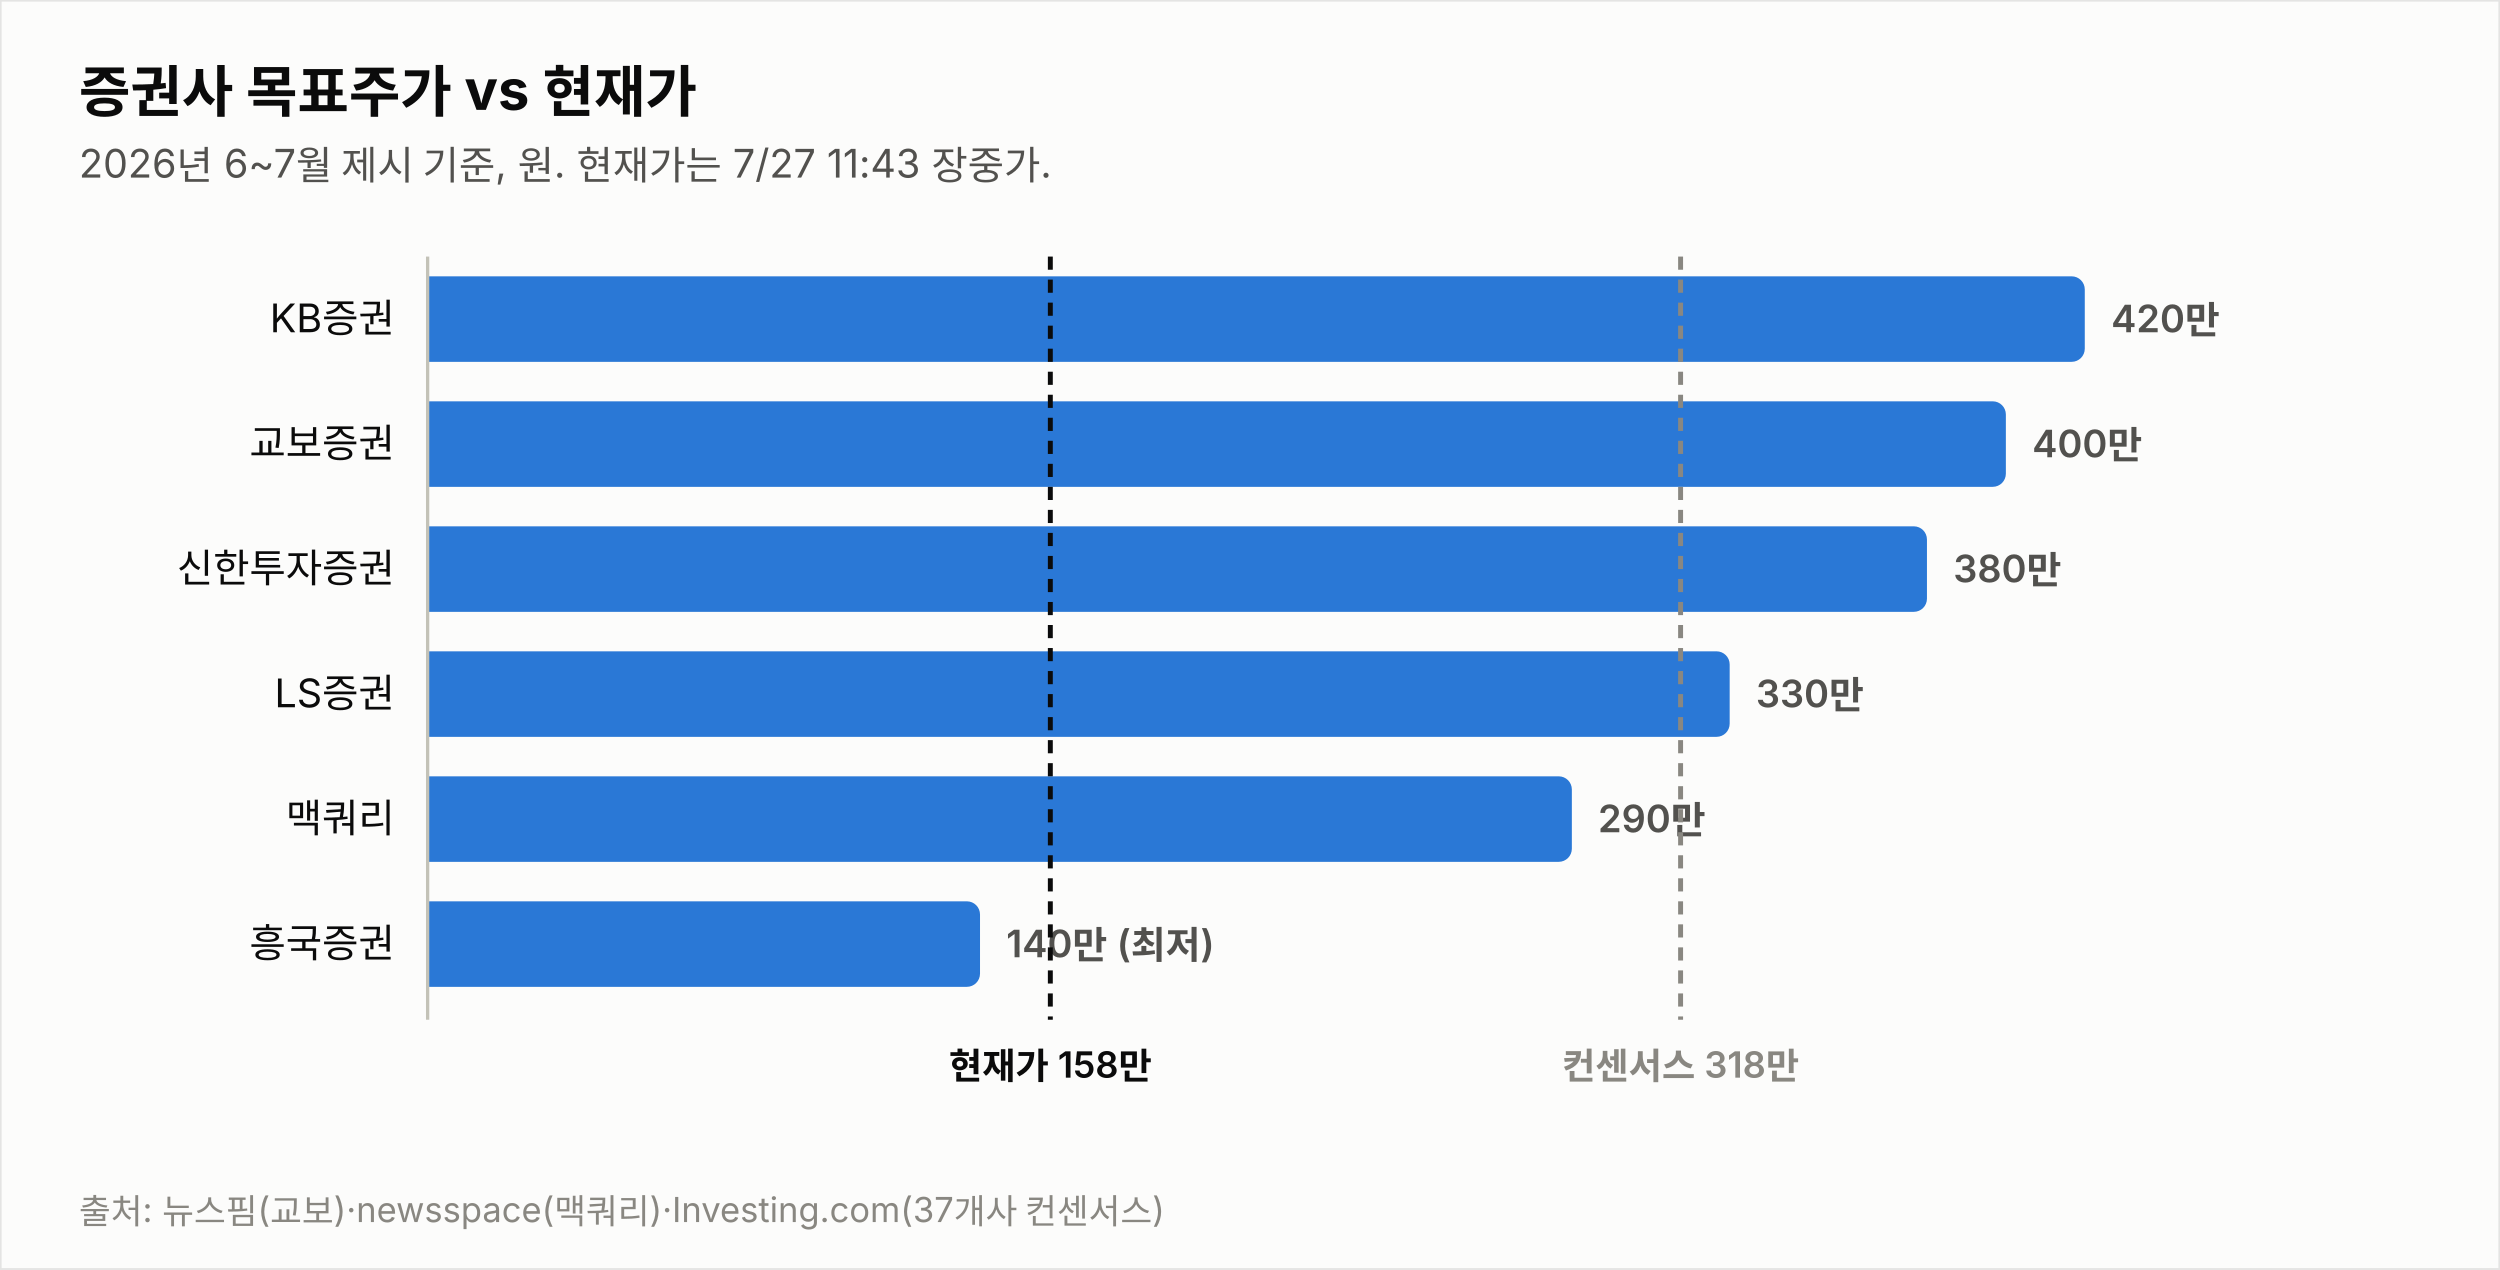
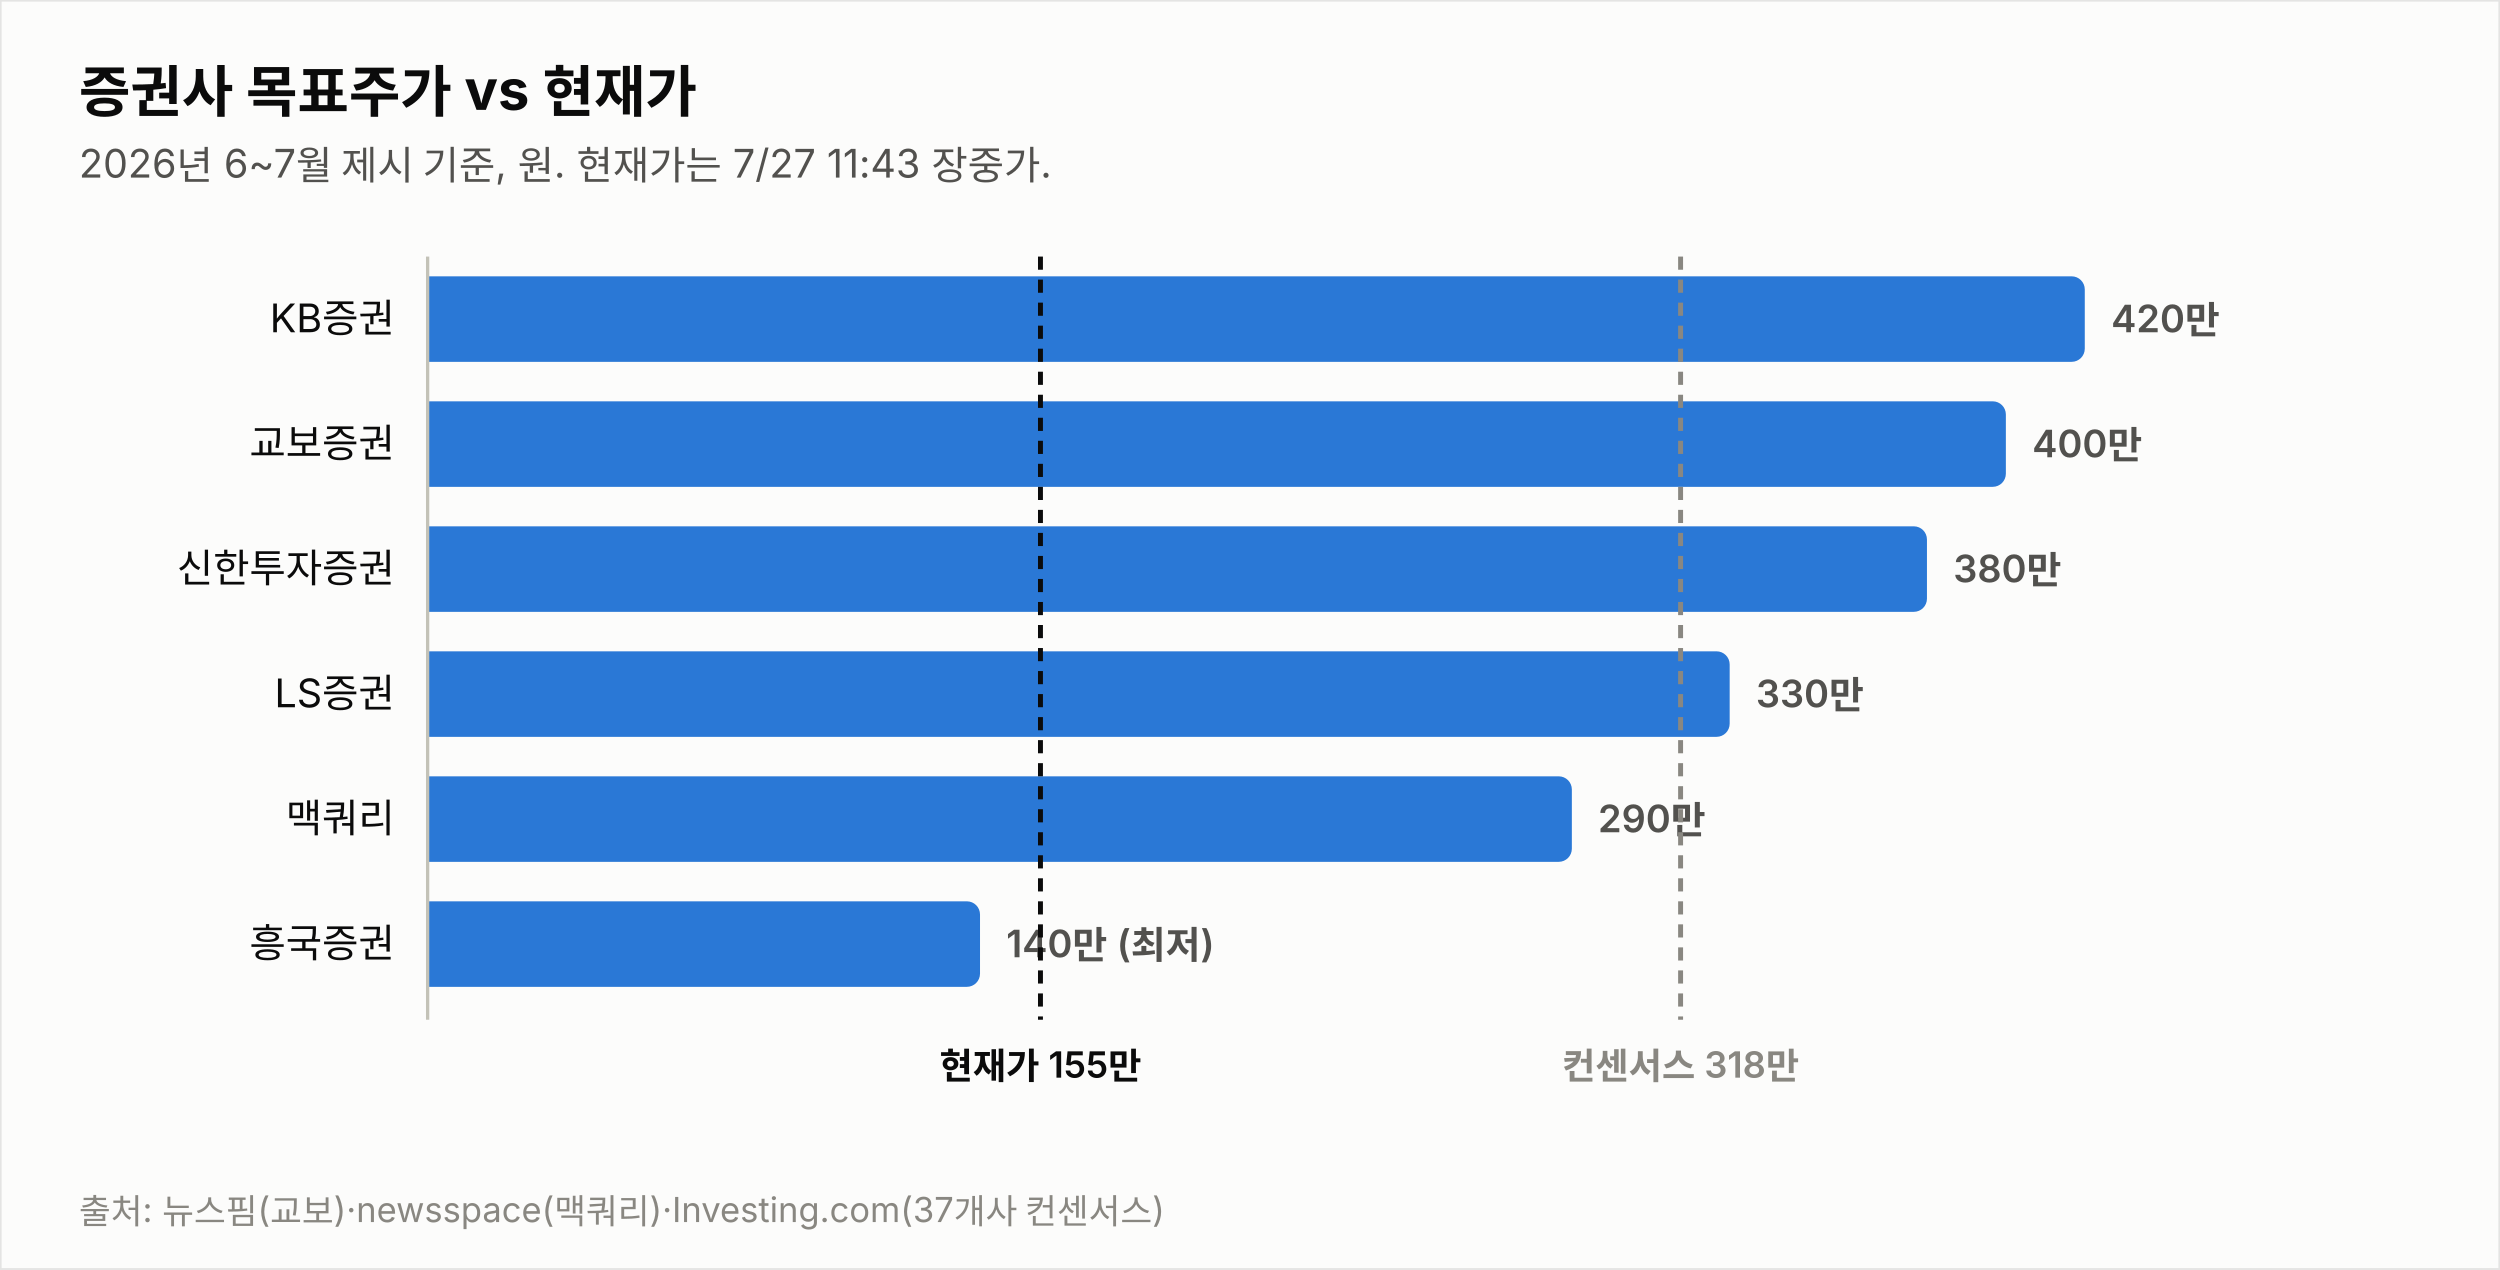
<svg xmlns="http://www.w3.org/2000/svg" width="760" height="386" viewBox="0 0 760 386" font-family="system-ui,-apple-system,&quot;Segoe UI&quot;,&quot;Malgun Gothic&quot;,&quot;Apple SD Gothic Neo&quot;,sans-serif">
  <rect width="760" height="386" fill="#fcfcfb" stroke="rgba(11,11,11,0.10)" />
  <text x="24" y="34" font-size="17" font-weight="700" fill="#0b0b0b">증권사 목표주가 vs 현재가</text>
  <text x="24" y="54" font-size="12" fill="#52514e">2026년 6~7월 제시 기준, 원. 현재가는 7/27 11:43 장중가.</text>
  <text x="120" y="101.0" font-size="12" fill="#0b0b0b" text-anchor="end">KB증권</text>
  <path d="M130,84 h499.774 a4,4 0 0 1 4,4 v18 a4,4 0 0 1 -4,4 h-499.774 z" fill="#2a78d6" opacity="1.0" />
  <text x="641.8" y="101.0" font-size="11.5" font-weight="600" fill="#52514e" style="font-variant-numeric:tabular-nums">420만</text>
  <text x="120" y="139.0" font-size="12" fill="#0b0b0b" text-anchor="end">교보증권</text>
  <path d="M130,122 h475.784 a4,4 0 0 1 4,4 v18 a4,4 0 0 1 -4,4 h-475.784 z" fill="#2a78d6" opacity="1.0" />
  <text x="617.8" y="139.0" font-size="11.5" font-weight="600" fill="#52514e" style="font-variant-numeric:tabular-nums">400만</text>
  <text x="120" y="177.0" font-size="12" fill="#0b0b0b" text-anchor="end">신한투자증권</text>
  <path d="M130,160 h451.795 a4,4 0 0 1 4,4 v18 a4,4 0 0 1 -4,4 h-451.795 z" fill="#2a78d6" opacity="1.0" />
  <text x="593.8" y="177.0" font-size="11.5" font-weight="600" fill="#52514e" style="font-variant-numeric:tabular-nums">380만</text>
  <text x="120" y="215.0" font-size="12" fill="#0b0b0b" text-anchor="end">LS증권</text>
  <path d="M130,198 h391.822 a4,4 0 0 1 4,4 v18 a4,4 0 0 1 -4,4 h-391.822 z" fill="#2a78d6" opacity="1.0" />
  <text x="533.8" y="215.0" font-size="11.5" font-weight="600" fill="#52514e" style="font-variant-numeric:tabular-nums">330만</text>
  <text x="120" y="253.0" font-size="12" fill="#0b0b0b" text-anchor="end">맥쿼리</text>
  <path d="M130,236 h343.844 a4,4 0 0 1 4,4 v18 a4,4 0 0 1 -4,4 h-343.844 z" fill="#2a78d6" opacity="1.0" />
  <text x="485.8" y="253.0" font-size="11.5" font-weight="600" fill="#52514e" style="font-variant-numeric:tabular-nums">290만</text>
  <text x="120" y="291.0" font-size="12" fill="#0b0b0b" text-anchor="end">흥국증권</text>
  <path d="M130,274 h163.925 a4,4 0 0 1 4,4 v18 a4,4 0 0 1 -4,4 h-163.925 z" fill="#2a78d6" opacity="1.0" />
  <text x="305.9" y="291.0" font-size="11.5" font-weight="600" fill="#52514e" style="font-variant-numeric:tabular-nums">140만 (최저)</text>
  <line x1="130" y1="78" x2="130" y2="310" stroke="#c3c2b7" stroke-width="1" />
-   <line x1="319.3" y1="78" x2="319.3" y2="310" stroke="#0b0b0b" stroke-width="1.5" stroke-dasharray="4 3" />
-   <text x="319.3" y="328" font-size="11" font-weight="600" fill="#0b0b0b" text-anchor="middle">현재가 158만</text>
+   <line x1="316.3" y1="78" x2="316.3" y2="310" stroke="#0b0b0b" stroke-width="1.5" stroke-dasharray="4 3" />
+   <text x="316.3" y="328" font-size="11" font-weight="600" fill="#0b0b0b" text-anchor="middle">현재가 155만</text>
  <line x1="510.9" y1="78" x2="510.9" y2="310" stroke="#898781" stroke-width="1.5" stroke-dasharray="4 3" />
  <text x="510.9" y="328" font-size="11" font-weight="600" fill="#898781" text-anchor="middle">컨센서스 318만</text>
  <text x="24" y="372" font-size="10.5" fill="#898781">출처: 뉴스핌(교보)·newsspace(맥쿼리)·Investing.com(37개사 컨센서스)</text>
</svg>
